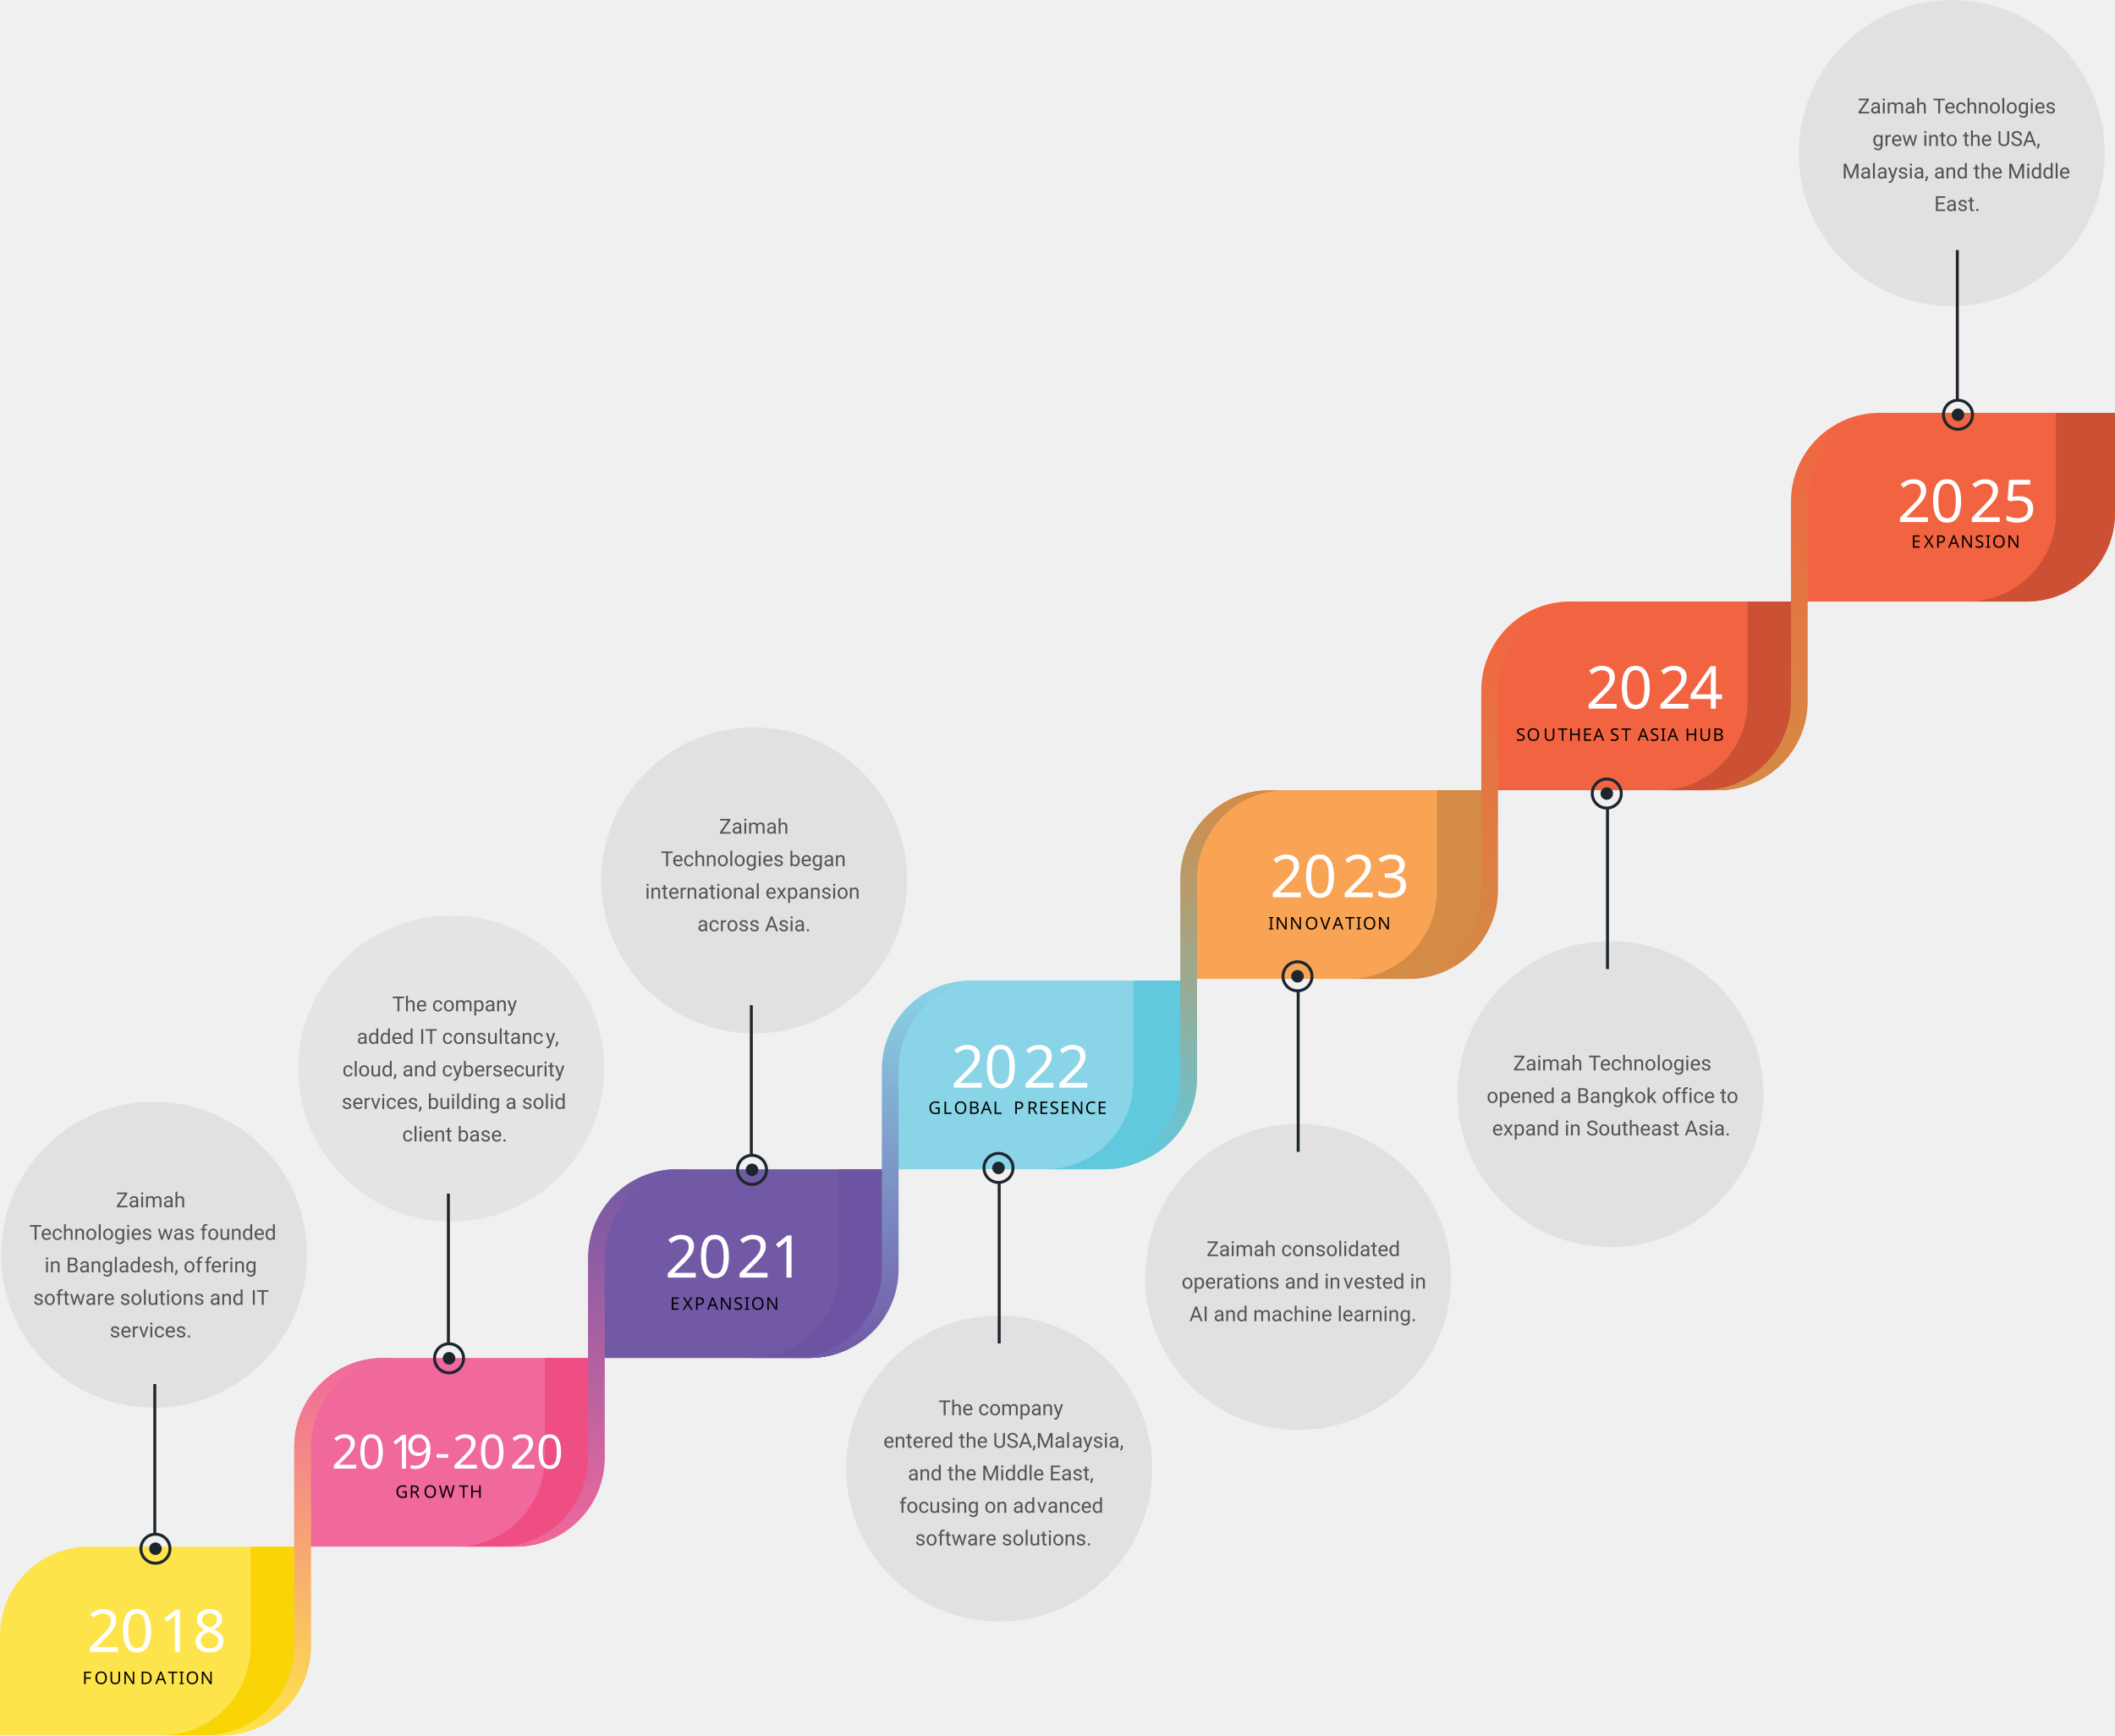
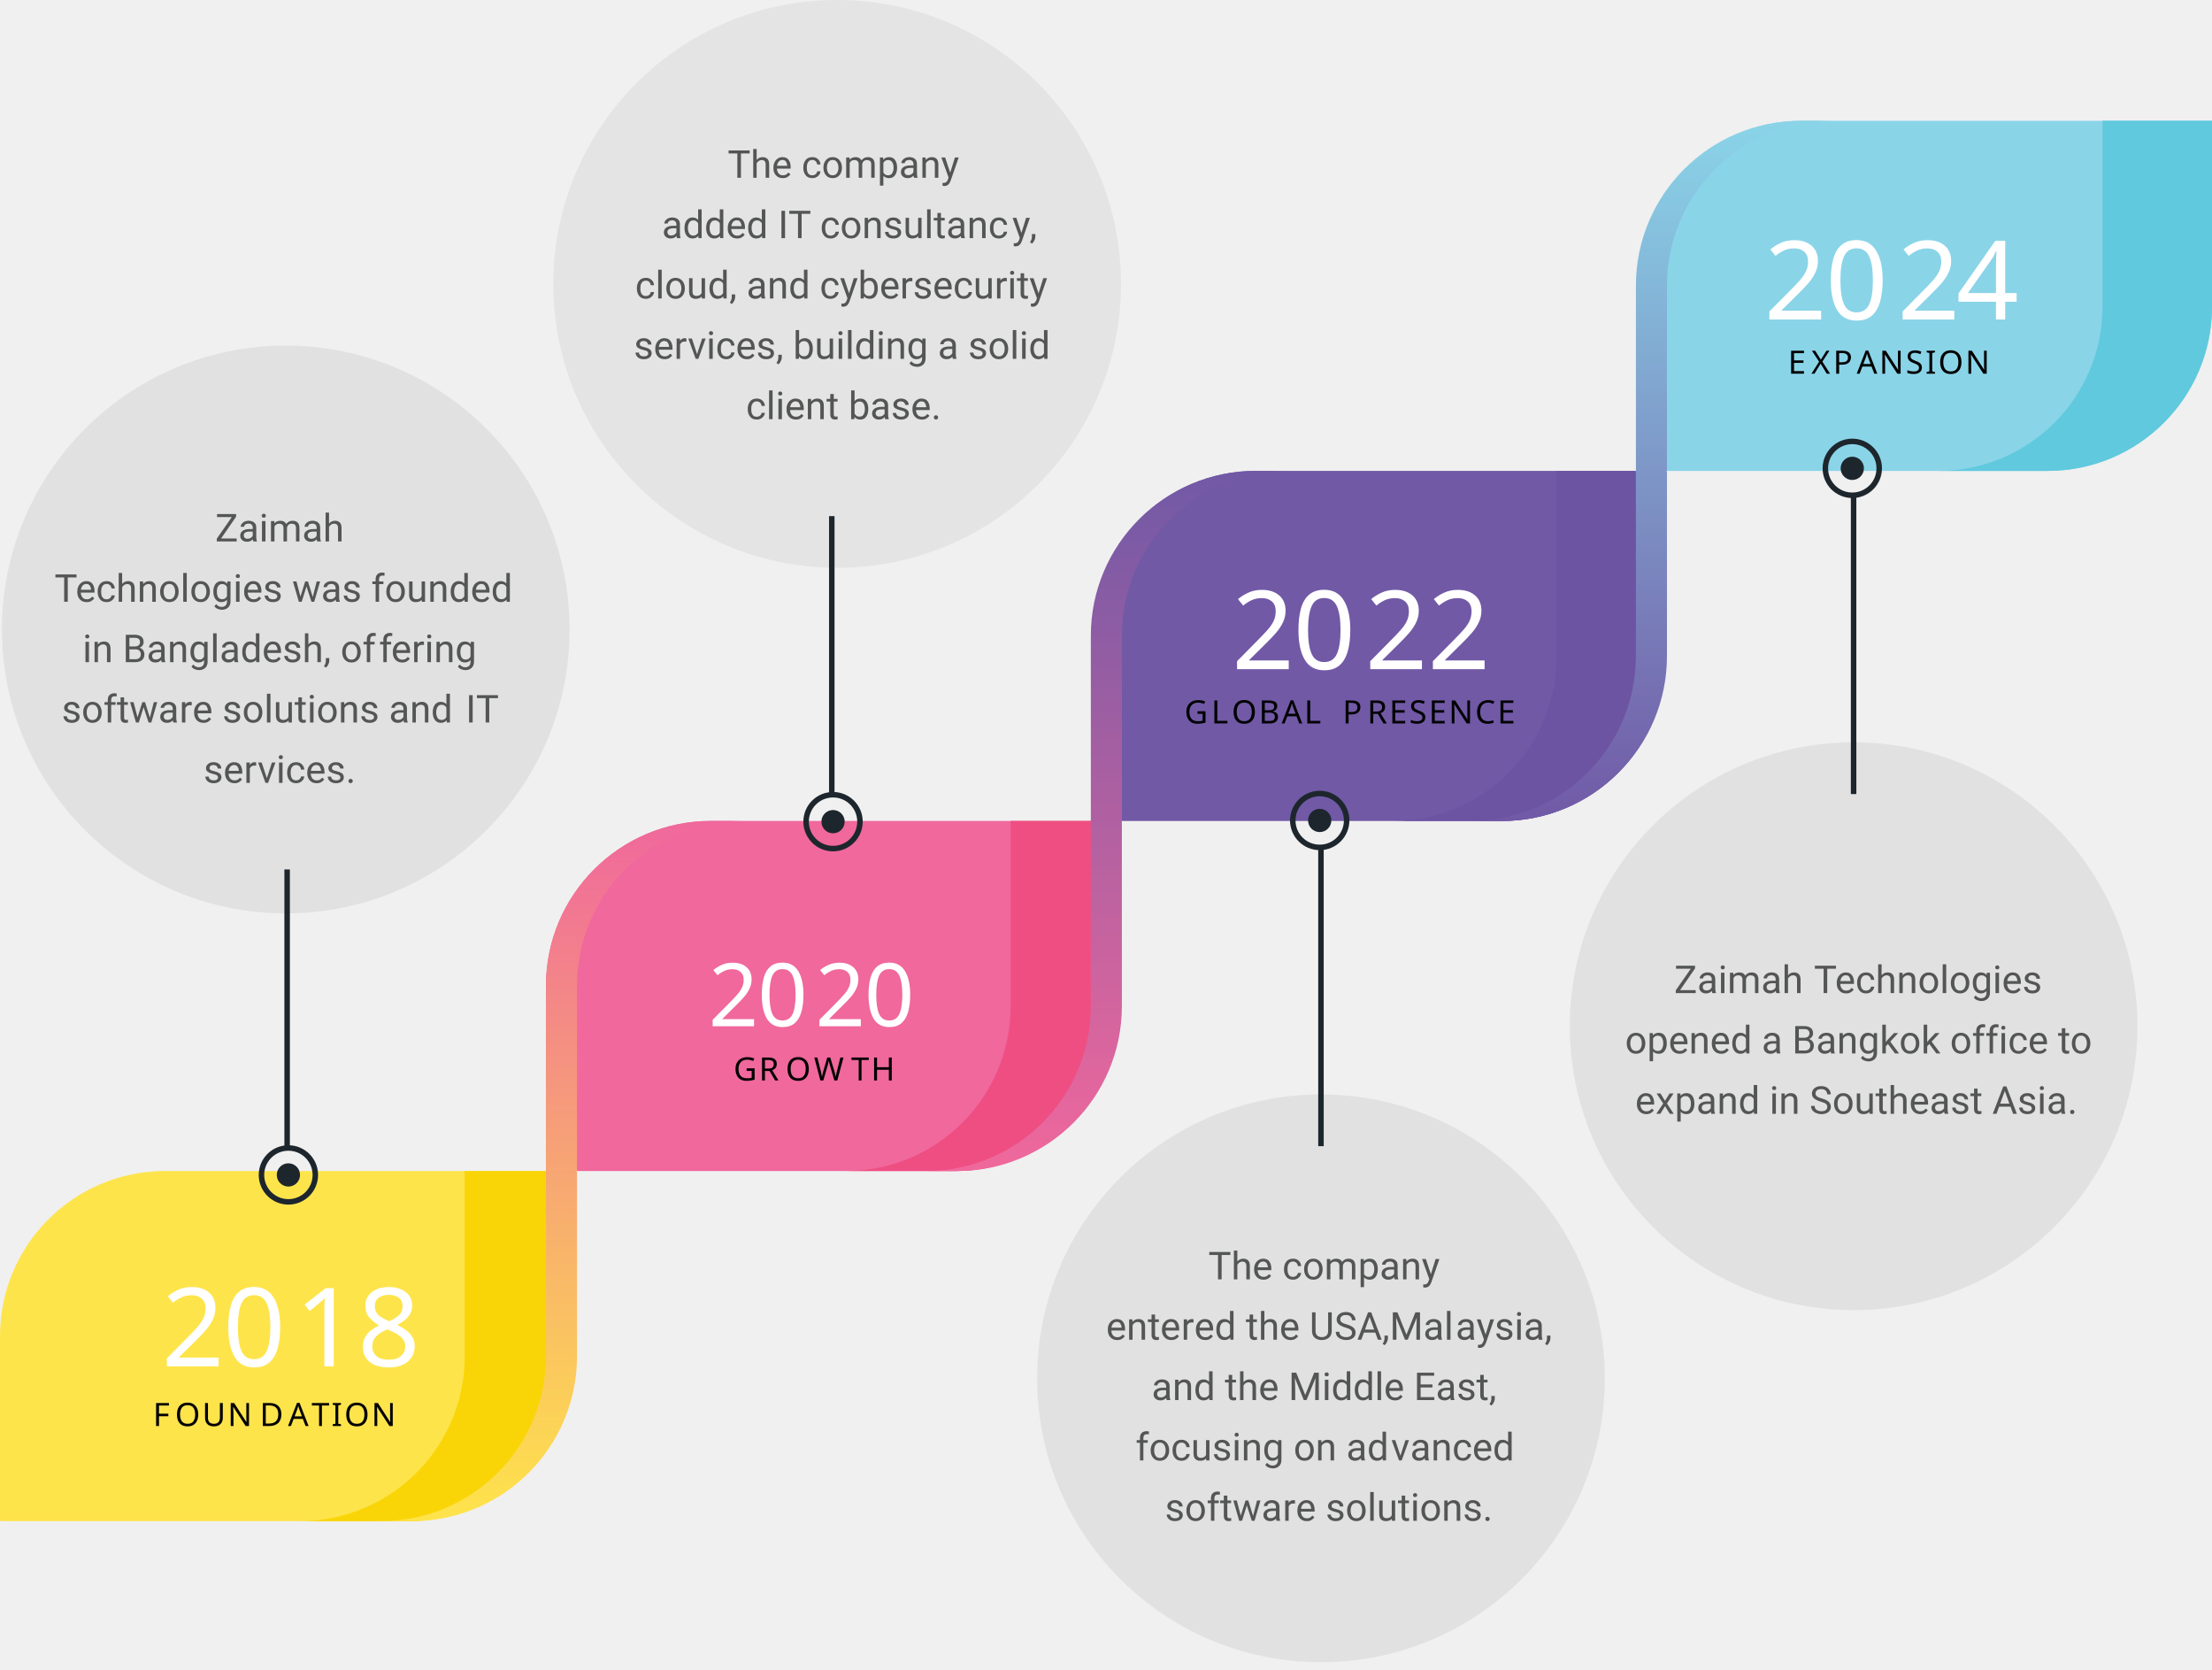
- <svg xmlns="http://www.w3.org/2000/svg" xmlns:xlink="http://www.w3.org/1999/xlink" id="Layer_1" viewBox="0 0 715.19 586.79">
+ <svg xmlns="http://www.w3.org/2000/svg" id="Layer_1" viewBox="0 0 403.21 304.29">
  <defs>
    <style>
      .cls-1 {
        letter-spacing: .05em;
      }

      .cls-2 {
-         fill: #d48b45;
+         fill: #f0689c;
      }

      .cls-3 {
-         fill: #f0689c;
+         fill: #6d54a3;
      }

      .cls-4 {
-         fill: #cb5034;
+         fill: #60c9de;
      }

      .cls-5 {
-         fill: url(#linear-gradient-2);
+         letter-spacing: .05em;
      }

      .cls-6 {
-         fill: #6d54a3;
-       }
- 
-       .cls-7 {
-         fill: #60c9de;
+         letter-spacing: .06em;
+       }
+ 
+       .cls-7, .cls-8 {
+         fill: #545555;
+       }
+ 
+       .cls-7, .cls-9 {
+         opacity: .08;
+       }
+ 
+       .cls-10 {
+         letter-spacing: 0em;
+       }
+ 
+       .cls-11 {
+         letter-spacing: .02em;
      }

      .cls-8 {
-         letter-spacing: .05em;
-       }
- 
-       .cls-9 {
-         letter-spacing: .06em;
-       }
- 
-       .cls-10, .cls-11 {
-         fill: #545555;
-       }
- 
-       .cls-10, .cls-12 {
-         opacity: .08;
-       }
- 
-       .cls-13 {
-         letter-spacing: 0em;
-       }
- 
-       .cls-14 {
-         letter-spacing: -.01em;
-       }
- 
-       .cls-15 {
-         letter-spacing: .02em;
-       }
- 
-       .cls-11 {
        font-family: Roboto-Regular, Roboto;
        font-size: 7px;
      }

+       .cls-12 {
+         letter-spacing: .04em;
+       }
+ 
+       .cls-13 {
+         letter-spacing: .05em;
+       }
+ 
+       .cls-14 {
+         letter-spacing: 0em;
+       }
+ 
+       .cls-15 {
+         fill: #f9d507;
+       }
+ 
      .cls-16 {
+         letter-spacing: 0em;
+       }
+ 
+       .cls-17 {
+         letter-spacing: 0em;
+       }
+ 
+       .cls-18 {
+         fill: #7159a6;
+       }
+ 
+       .cls-19 {
+         letter-spacing: 0em;
+       }
+ 
+       .cls-20 {
        letter-spacing: .04em;
      }

-       .cls-17 {
-         letter-spacing: 0em;
-       }
- 
-       .cls-18 {
-         letter-spacing: 0em;
-       }
- 
-       .cls-19 {
-         letter-spacing: 0em;
-       }
- 
-       .cls-20 {
-         letter-spacing: .05em;
-       }
- 
      .cls-21 {
-         letter-spacing: 0em;
-       }
- 
-       .cls-22 {
-         letter-spacing: 0em;
-       }
- 
-       .cls-23 {
-         fill: #f9d507;
-       }
- 
-       .cls-24 {
-         letter-spacing: 0em;
-       }
- 
-       .cls-25 {
-         letter-spacing: 0em;
-       }
- 
-       .cls-26 {
-         fill: #7159a6;
-       }
- 
-       .cls-27 {
-         fill: #f9a354;
-       }
- 
-       .cls-28 {
-         letter-spacing: 0em;
-       }
- 
-       .cls-29 {
-         letter-spacing: .04em;
-       }
- 
-       .cls-30 {
-         fill: url(#linear-gradient-3);
-       }
- 
-       .cls-31 {
        fill: none;
        stroke: #1d262d;
        stroke-miterlimit: 10;
      }

-       .cls-32 {
+       .cls-22 {
        fill: url(#Degradado_sin_nombre_319);
      }

-       .cls-33 {
-         letter-spacing: 0em;
-       }
- 
-       .cls-34 {
-         letter-spacing: 0em;
-       }
- 
-       .cls-35 {
-         letter-spacing: 0em;
-       }
- 
-       .cls-36 {
-         letter-spacing: 0em;
-       }
- 
-       .cls-37 {
+       .cls-23 {
+         letter-spacing: 0em;
+       }
+ 
+       .cls-24 {
+         letter-spacing: 0em;
+       }
+ 
+       .cls-25 {
        letter-spacing: -.05em;
      }

-       .cls-38 {
+       .cls-26 {
        letter-spacing: .06em;
      }

-       .cls-39 {
+       .cls-27 {
        fill: #010101;
        font-size: 5.88px;
      }

-       .cls-39, .cls-40, .cls-41 {
+       .cls-27, .cls-28, .cls-29 {
        font-family: Montserrat-Light, Montserrat;
        font-weight: 300;
      }

+       .cls-30 {
+         fill: url(#Degradado_sin_nombre_318);
+       }
+ 
+       .cls-31 {
+         fill: #1d262d;
+       }
+ 
+       .cls-32 {
+         fill: #fee44b;
+       }
+ 
+       .cls-33 {
+         letter-spacing: -.01em;
+       }
+ 
+       .cls-34 {
+         fill: #ef4e83;
+       }
+ 
+       .cls-35 {
+         letter-spacing: 0em;
+       }
+ 
+       .cls-36 {
+         letter-spacing: 0em;
+       }
+ 
+       .cls-37 {
+         letter-spacing: .02em;
+       }
+ 
+       .cls-38 {
+         letter-spacing: 0em;
+       }
+ 
+       .cls-39 {
+         letter-spacing: .05em;
+       }
+ 
+       .cls-40 {
+         letter-spacing: 0em;
+       }
+ 
+       .cls-28 {
+         font-size: 16px;
+       }
+ 
+       .cls-28, .cls-29 {
+         fill: #fff;
+       }
+ 
+       .cls-9 {
+         fill: #383838;
+       }
+ 
+       .cls-29 {
+         font-size: 19.96px;
+       }
+ 
+       .cls-41 {
+         letter-spacing: .06em;
+       }
+ 
      .cls-42 {
-         fill: url(#Degradado_sin_nombre_318);
+         letter-spacing: .06em;
      }

      .cls-43 {
-         fill: #1d262d;
+         fill: #8ad4e8;
      }

      .cls-44 {
-         fill: #fee44b;
+         letter-spacing: -.05em;
      }

      .cls-45 {
-         fill: #f26441;
+         letter-spacing: 0em;
      }

      .cls-46 {
+         letter-spacing: -.03em;
+       }
+ 
+       .cls-47 {
        letter-spacing: -.01em;
      }

-       .cls-47 {
-         fill: #ef4e83;
-       }
- 
      .cls-48 {
-         letter-spacing: 0em;
-       }
- 
-       .cls-49 {
-         letter-spacing: 0em;
-       }
- 
-       .cls-50 {
-         letter-spacing: .02em;
-       }
- 
-       .cls-51 {
-         letter-spacing: 0em;
-       }
- 
-       .cls-52 {
-         letter-spacing: .05em;
-       }
- 
-       .cls-53 {
-         letter-spacing: 0em;
-       }
- 
-       .cls-40 {
-         font-size: 16px;
-       }
- 
-       .cls-40, .cls-41 {
-         fill: #fff;
-       }
- 
-       .cls-12 {
-         fill: #383838;
-       }
- 
-       .cls-41 {
-         font-size: 19.96px;
-       }
- 
-       .cls-54 {
-         letter-spacing: .02em;
-       }
- 
-       .cls-55 {
-         letter-spacing: .03em;
-       }
- 
-       .cls-56 {
-         letter-spacing: .06em;
-       }
- 
-       .cls-57 {
-         letter-spacing: .06em;
-       }
- 
-       .cls-58 {
-         fill: url(#linear-gradient);
-       }
- 
-       .cls-59 {
-         fill: #8ad4e8;
-       }
- 
-       .cls-60 {
-         letter-spacing: -.05em;
-       }
- 
-       .cls-61 {
-         letter-spacing: 0em;
-       }
- 
-       .cls-62 {
-         letter-spacing: -.03em;
-       }
- 
-       .cls-63 {
-         letter-spacing: -.01em;
-       }
- 
-       .cls-64 {
        fill: url(#Degradado_sin_nombre_317);
      }
    </style>
-     <linearGradient id="Degradado_sin_nombre_319" data-name="Degradado sin nombre 319" x1="102.34" y1="586.79" x2="102.34" y2="459.19" gradientUnits="userSpaceOnUse">
+     <linearGradient id="Degradado_sin_nombre_319" data-name="Degradado sin nombre 319" x1="102.34" y1="277.22" x2="102.34" y2="149.61" gradientUnits="userSpaceOnUse">
      <stop offset="0" stop-color="#fee44b" />
      <stop offset="1" stop-color="#f0689c" />
    </linearGradient>
-     <linearGradient id="Degradado_sin_nombre_318" data-name="Degradado sin nombre 318" x1="201.66" y1="522.99" x2="201.66" y2="395.39" gradientUnits="userSpaceOnUse">
+     <linearGradient id="Degradado_sin_nombre_318" data-name="Degradado sin nombre 318" x1="201.66" y1="213.41" x2="201.66" y2="85.81" gradientUnits="userSpaceOnUse">
      <stop offset="0" stop-color="#f0689c" />
      <stop offset="1" stop-color="#7159a6" />
    </linearGradient>
-     <linearGradient id="Degradado_sin_nombre_317" data-name="Degradado sin nombre 317" x1="301.03" y1="459.19" x2="301.03" y2="331.59" gradientUnits="userSpaceOnUse">
+     <linearGradient id="Degradado_sin_nombre_317" data-name="Degradado sin nombre 317" x1="301.03" y1="149.61" x2="301.03" y2="22.01" gradientUnits="userSpaceOnUse">
      <stop offset="0" stop-color="#7159a6" />
      <stop offset="1" stop-color="#8ad4e8" />
    </linearGradient>
-     <linearGradient id="linear-gradient" x1="401.94" y1="394.81" x2="401.94" y2="267.2" gradientUnits="userSpaceOnUse">
-       <stop offset="0" stop-color="#60c9de" />
-       <stop offset="1" stop-color="#d48b45" />
-     </linearGradient>
-     <linearGradient id="linear-gradient-2" x1="503.72" y1="331.01" x2="503.72" y2="203.4" gradientUnits="userSpaceOnUse">
-       <stop offset="0" stop-color="#d48b45" />
-       <stop offset="1" stop-color="#f26441" />
-     </linearGradient>
-     <linearGradient id="linear-gradient-3" x1="608.43" y1="267.2" x2="608.43" y2="139.6" xlink:href="#linear-gradient-2" />
  </defs>
-   <circle class="cls-12" cx="337.88" cy="496.6" r="51.74" />
-   <circle class="cls-12" cx="52.09" cy="424.29" r="51.74" />
-   <path class="cls-26" d="M228.97,395.39h74.73v33.86c0,16.53-13.42,29.95-29.95,29.95h-74.73v-33.86c0-16.53,13.42-29.95,29.95-29.95Z" />
-   <path class="cls-44" d="M30.07,522.99h74.4c.11,0,.2.09.2.2v33.53c0,16.6-13.47,30.07-30.07,30.07H.2c-.11,0-.2-.09-.2-.2v-33.53c0-16.6,13.47-30.07,30.07-30.07Z" />
-   <path class="cls-23" d="M104.47,522.99h-19.96c.11,0,.2.09.2.2v33.53c0,16.61-13.46,30.07-30.07,30.07h19.96c16.61,0,30.07-13.46,30.07-30.07v-33.53c0-.11-.09-.2-.2-.2Z" />
-   <path class="cls-59" d="M328.49,331.59h74.73v33.86c0,16.53-13.42,29.95-29.95,29.95h-74.73v-33.86c0-16.53,13.42-29.95,29.95-29.95Z" />
-   <path class="cls-7" d="M383.25,331.59v33.86c0,16.54-13.41,29.95-29.95,29.95h19.96c16.54,0,29.95-13.41,29.95-29.95v-33.86h-19.96Z" />
-   <path class="cls-3" d="M129.56,459.19h74.63v33.75c0,16.58-13.46,30.05-30.05,30.05h-74.63v-33.75c0-16.58,13.46-30.05,30.05-30.05Z" />
-   <path class="cls-47" d="M184.22,459.19v33.75c0,16.59-13.45,30.05-30.05,30.05h19.96c16.59,0,30.05-13.45,30.05-30.05v-33.75h-19.96Z" />
-   <path class="cls-6" d="M283.74,395.39v33.86c0,16.54-13.41,29.95-29.95,29.95h19.96c16.54,0,29.95-13.41,29.95-29.95v-33.86h-19.96Z" />
-   <path class="cls-32" d="M129.57,459.19c-16.59,0-30.05,13.45-30.05,30.05v33.75h-.2c.11,0,.2.09.2.2v33.53c0,16.61-13.46,30.07-30.07,30.07h5.66c16.61,0,30.07-13.46,30.07-30.07v-33.53c0-.11-.09-.2-.2-.2h.2v-33.75c0-16.59,13.45-30.05,30.05-30.05h-5.66Z" />
-   <path class="cls-42" d="M228.89,395.39c-16.59,0-30.05,13.45-30.05,30.05v33.75h-.2c.11,0,.2.09.2.2v33.53c0,16.61-13.46,30.07-30.07,30.07h5.66c16.61,0,30.07-13.46,30.07-30.07v-33.53c0-.11-.09-.2-.2-.2h.2v-33.75c0-16.59,13.45-30.05,30.05-30.05h-5.66Z" />
-   <path class="cls-64" d="M328.25,331.59c-16.59,0-30.05,13.45-30.05,30.05v33.75h-.2c.11,0,.2.09.2.2v33.53c0,16.61-13.46,30.07-30.07,30.07h5.66c16.61,0,30.07-13.46,30.07-30.07v-33.53c0-.11-.09-.2-.2-.2h.2v-33.75c0-16.59,13.45-30.05,30.05-30.05h-5.66Z" />
-   <g>
-     <text class="cls-41" transform="translate(29.47 558.57)">
-       <tspan class="cls-25" x="0" y="0">2</tspan>
-       <tspan class="cls-28" x="11.16" y="0">0</tspan>
+   <circle class="cls-9" cx="52.09" cy="114.72" r="51.74" />
+   <path class="cls-18" d="M228.97,85.81h74.73v33.86c0,16.53-13.42,29.95-29.95,29.95h-74.73v-33.86c0-16.53,13.42-29.95,29.95-29.95Z" />
+   <path class="cls-32" d="M30.07,213.41h74.4c.11,0,.2.09.2.2v33.53c0,16.6-13.47,30.07-30.07,30.07H.2c-.11,0-.2-.09-.2-.2v-33.53c0-16.6,13.47-30.07,30.07-30.07Z" />
+   <path class="cls-15" d="M104.47,213.41h-19.96c.11,0,.2.09.2.2v33.53c0,16.61-13.46,30.07-30.07,30.07h19.96c16.61,0,30.07-13.46,30.07-30.07v-33.53c0-.11-.09-.2-.2-.2Z" />
+   <path class="cls-43" d="M328.49,22.01h74.73v33.86c0,16.53-13.42,29.95-29.95,29.95h-74.73v-33.86c0-16.53,13.42-29.95,29.95-29.95Z" />
+   <path class="cls-4" d="M383.25,22.01v33.86c0,16.54-13.41,29.95-29.95,29.95h19.96c16.54,0,29.95-13.41,29.95-29.95V22.01h-19.96Z" />
+   <path class="cls-2" d="M129.56,149.61h74.63v33.75c0,16.58-13.46,30.05-30.05,30.05h-74.63v-33.75c0-16.58,13.46-30.05,30.05-30.05Z" />
+   <path class="cls-34" d="M184.22,149.61v33.75c0,16.59-13.45,30.05-30.05,30.05h19.96c16.59,0,30.05-13.45,30.05-30.05v-33.75h-19.96Z" />
+   <path class="cls-3" d="M283.74,85.81v33.86c0,16.54-13.41,29.95-29.95,29.95h19.96c16.54,0,29.95-13.41,29.95-29.95v-33.86h-19.96Z" />
+   <path class="cls-22" d="M129.57,149.61c-16.59,0-30.05,13.45-30.05,30.05v33.75h-.2c.11,0,.2.09.2.2v33.53c0,16.61-13.46,30.07-30.07,30.07h5.66c16.61,0,30.07-13.46,30.07-30.07v-33.53c0-.11-.09-.2-.2-.2h.2v-33.75c0-16.59,13.45-30.05,30.05-30.05h-5.66Z" />
+   <path class="cls-30" d="M228.89,85.81c-16.59,0-30.05,13.45-30.05,30.05v33.75h-.2c.11,0,.2.09.2.2v33.53c0,16.61-13.46,30.07-30.07,30.07h5.66c16.61,0,30.07-13.46,30.07-30.07v-33.53c0-.11-.09-.2-.2-.2h.2v-33.75c0-16.59,13.45-30.05,30.05-30.05h-5.66Z" />
+   <path class="cls-48" d="M328.25,22.01c-16.59,0-30.05,13.45-30.05,30.05v33.75h-.2c.11,0,.2.09.2.2v33.53c0,16.61-13.46,30.07-30.07,30.07h5.66c16.61,0,30.07-13.46,30.07-30.07v-33.53c0-.11-.09-.2-.2-.2h.2v-33.75c0-16.59,13.45-30.05,30.05-30.05h-5.66Z" />
+   <g>
+     <text class="cls-29" transform="translate(29.47 249)">
+       <tspan class="cls-17" x="0" y="0">2</tspan>
+       <tspan class="cls-19" x="11.16" y="0">0</tspan>
      <tspan x="24.28" y="0">18</tspan>
    </text>
-     <text class="cls-39" transform="translate(27.89 569.46)">
-       <tspan class="cls-8" x="0" y="0">F</tspan>
-       <tspan class="cls-38" x="4.01" y="0">OUN</tspan>
-       <tspan class="cls-52" x="19.46" y="0">D</tspan>
-       <tspan class="cls-50" x="24.61" y="0">A</tspan>
-       <tspan class="cls-38" x="28.9" y="0">TION</tspan>
-     </text>
-   </g>
-   <g>
-     <text class="cls-40" transform="translate(112.14 496.6)">
-       <tspan class="cls-36" x="0" y="0">2</tspan>
-       <tspan class="cls-48" x="8.94" y="0">0</tspan>
-       <tspan class="cls-33" x="19.46" y="0">1</tspan>
-       <tspan class="cls-35" x="25.1" y="0">9</tspan>
-       <tspan class="cls-14" x="34.88" y="0">-</tspan>
-       <tspan class="cls-61" x="40.8" y="0">2</tspan>
-       <tspan class="cls-48" x="49.74" y="0">0</tspan>
-       <tspan class="cls-36" x="60.26" y="0">2</tspan>
-       <tspan class="cls-24" x="69.2" y="0">0</tspan>
-     </text>
-     <text class="cls-39" transform="translate(133.71 506.48)">
-       <tspan class="cls-38" x="0" y="0">GR</tspan>
-       <tspan class="cls-16" x="9.49" y="0">O</tspan>
-       <tspan class="cls-9" x="14.65" y="0">W</tspan>
-       <tspan class="cls-38" x="21.44" y="0">TH</tspan>
-     </text>
-   </g>
-   <g>
-     <text class="cls-41" transform="translate(224.88 432.01)">
-       <tspan class="cls-17" x="0" y="0">2</tspan>
-       <tspan class="cls-18" x="11.16" y="0">0</tspan>
-       <tspan x="24.28" y="0">21</tspan>
-     </text>
-     <text class="cls-39" transform="translate(226.59 442.9)">
-       <tspan class="cls-8" x="0" y="0">E</tspan>
-       <tspan class="cls-29" x="4.24" y="0">X</tspan>
-       <tspan class="cls-15" x="8.22" y="0">P</tspan>
-       <tspan class="cls-56" x="12.52" y="0">ANSION</tspan>
-     </text>
-   </g>
-   <g>
-     <text class="cls-41" transform="translate(321.58 367.8)">
-       <tspan class="cls-53" x="0" y="0">2</tspan>
-       <tspan class="cls-13" x="11.16" y="0">0</tspan>
+     <text class="cls-27" transform="translate(27.89 259.88)">
+       <tspan class="cls-5" x="0" y="0">F</tspan>
+       <tspan class="cls-26" x="4.01" y="0">OUN</tspan>
+       <tspan class="cls-39" x="19.46" y="0">D</tspan>
+       <tspan class="cls-37" x="24.61" y="0">A</tspan>
+       <tspan class="cls-26" x="28.9" y="0">TION</tspan>
+     </text>
+   </g>
+   <g>
+     <text class="cls-28" transform="translate(129.14 187.02)">
+       <tspan class="cls-24" x="0" y="0">2</tspan>
+       <tspan class="cls-35" x="8.94" y="0">0</tspan>
+       <tspan class="cls-45" x="19.46" y="0">2</tspan>
+       <tspan class="cls-16" x="28.4" y="0">0</tspan>
+     </text>
+     <text class="cls-27" transform="translate(133.71 196.91)">
+       <tspan class="cls-26" x="0" y="0">GR</tspan>
+       <tspan class="cls-12" x="9.49" y="0">O</tspan>
+       <tspan class="cls-6" x="14.65" y="0">W</tspan>
+       <tspan class="cls-26" x="21.44" y="0">TH</tspan>
+     </text>
+   </g>
+   <g>
+     <text class="cls-29" transform="translate(321.58 58.22)">
+       <tspan class="cls-40" x="0" y="0">2</tspan>
+       <tspan class="cls-10" x="11.16" y="0">0</tspan>
+       <tspan class="cls-46" x="24.28" y="0">2</tspan>
+       <tspan class="cls-14" x="35" y="0">4</tspan>
+     </text>
+     <text class="cls-27" transform="translate(325.93 68.1)">
+       <tspan class="cls-5" x="0" y="0">E</tspan>
+       <tspan class="cls-20" x="4.24" y="0">X</tspan>
+       <tspan class="cls-11" x="8.22" y="0">P</tspan>
+       <tspan class="cls-41" x="12.52" y="0">ANSION</tspan>
+     </text>
+   </g>
+   <g>
+     <text class="cls-29" transform="translate(224.54 121.95)">
+       <tspan class="cls-40" x="0" y="0">2</tspan>
+       <tspan class="cls-10" x="11.16" y="0">0</tspan>
      <tspan x="24.28" y="0">22</tspan>
    </text>
-     <text class="cls-39" transform="translate(313.93 376.68)">
-       <tspan class="cls-56" x="0" y="0">G</tspan>
-       <tspan class="cls-20" x="4.9" y="0">L</tspan>
-       <tspan class="cls-57" x="8.61" y="0">OBAL </tspan>
+     <text class="cls-27" transform="translate(215.9 131.84)">
+       <tspan class="cls-41" x="0" y="0">G</tspan>
+       <tspan class="cls-13" x="4.9" y="0">L</tspan>
+       <tspan class="cls-42" x="8.61" y="0">OBAL </tspan>
      <tspan class="cls-1" x="28.83" y="0">P</tspan>
-       <tspan class="cls-57" x="33.33" y="0">RESENCE</tspan>
-     </text>
-   </g>
-   <path class="cls-27" d="M429.4,267.2h74.73v33.86c0,16.53-13.42,29.95-29.95,29.95h-74.73v-33.86c0-16.53,13.42-29.95,29.95-29.95Z" />
-   <path class="cls-2" d="M485.93,267.2v33.86c0,16.54-13.41,29.95-29.95,29.95h19.96c16.54,0,29.95-13.41,29.95-29.95v-33.86h-19.96Z" />
-   <path class="cls-58" d="M429.17,267.2c-16.59,0-30.05,13.45-30.05,30.05v33.75h-.2c.11,0,.2.09.2.2v33.53c0,16.61-13.46,30.07-30.07,30.07h5.66c16.61,0,30.07-13.46,30.07-30.07v-33.53c0-.11-.09-.2-.2-.2h.2v-33.75c0-16.59,13.45-30.05,30.05-30.05h-5.66Z" />
-   <g>
-     <text class="cls-41" transform="translate(429.49 303.41)">
-       <tspan class="cls-53" x="0" y="0">2</tspan>
-       <tspan class="cls-13" x="11.16" y="0">0</tspan>
-       <tspan x="24.28" y="0">23</tspan>
-     </text>
-     <text class="cls-39" transform="translate(428.85 314.3)">
-       <tspan class="cls-57" x="0" y="0">INN</tspan>
-       <tspan class="cls-16" x="12.37" y="0">O</tspan>
-       <tspan class="cls-54" x="17.53" y="0">V</tspan>
-       <tspan class="cls-55" x="21.71" y="0">A</tspan>
-       <tspan class="cls-56" x="26.01" y="0">TION</tspan>
-     </text>
-   </g>
-   <path class="cls-45" d="M535.18,203.4h74.73v33.86c0,16.53-13.42,29.95-29.95,29.95h-74.73v-33.86c0-16.53,13.42-29.95,29.95-29.95Z" />
-   <path class="cls-4" d="M590.94,203.4v33.86c0,16.54-13.41,29.95-29.95,29.95h19.96c16.54,0,29.95-13.41,29.95-29.95v-33.86h-19.96Z" />
-   <path class="cls-5" d="M530.95,203.4c-16.59,0-30.05,13.45-30.05,30.05v33.75h-.2c.11,0,.2.09.2.2v33.53c0,16.61-13.46,30.07-30.07,30.07h5.66c16.61,0,30.07-13.46,30.07-30.07v-33.53c0-.11-.09-.2-.2-.2h.2v-33.75c0-16.59,13.45-30.05,30.05-30.05h-5.66Z" />
-   <g>
-     <text class="cls-41" transform="translate(536.27 239.61)">
-       <tspan class="cls-53" x="0" y="0">2</tspan>
-       <tspan class="cls-13" x="11.16" y="0">0</tspan>
-       <tspan class="cls-62" x="24.28" y="0">2</tspan>
-       <tspan class="cls-21" x="35" y="0">4</tspan>
-     </text>
-     <text class="cls-39" transform="translate(512.63 250.5)">
-       <tspan class="cls-56" x="0" y="0">SO</tspan>
-       <tspan class="cls-20" x="9.22" y="0">U</tspan>
-       <tspan class="cls-56" x="14.15" y="0">THEA</tspan>
-       <tspan class="cls-1" x="31.75" y="0">S</tspan>
-       <tspan class="cls-56" x="35.63" y="0">T ASIA HUB</tspan>
-     </text>
-   </g>
-   <g>
-     <line class="cls-31" x1="337.88" y1="399.83" x2="337.88" y2="454.28" />
-     <path class="cls-31" d="M342.55,394.93c0,2.71-2.2,4.91-4.91,4.91s-4.91-2.2-4.91-4.91,2.2-4.91,4.91-4.91,4.91,2.2,4.91,4.91Z" />
-     <path class="cls-43" d="M339.76,394.93c0,1.17-.95,2.12-2.12,2.12s-2.12-.95-2.12-2.12.95-2.12,2.12-2.12,2.12.95,2.12,2.12Z" />
-   </g>
-   <g>
-     <line class="cls-31" x1="52.34" y1="518.79" x2="52.34" y2="468.02" />
-     <circle class="cls-31" cx="52.57" cy="523.7" r="4.91" />
-     <circle class="cls-43" cx="52.57" cy="523.7" r="2.12" />
-   </g>
-   <text class="cls-11" transform="translate(39.22 408.24)">
+       <tspan class="cls-42" x="33.33" y="0">RESENCE</tspan>
+     </text>
+   </g>
+   <g>
+     <line class="cls-21" x1="52.34" y1="209.21" x2="52.34" y2="158.45" />
+     <circle class="cls-21" cx="52.57" cy="214.12" r="4.91" />
+     <circle class="cls-31" cx="52.57" cy="214.12" r="2.12" />
+   </g>
+   <text class="cls-8" transform="translate(39.22 98.67)">
    <tspan x="0" y="0">Zaimah</tspan>
    <tspan x="-31.03" y="11"> </tspan>
-     <tspan class="cls-37" x="-29.29" y="11">T</tspan>
+     <tspan class="cls-25" x="-29.29" y="11">T</tspan>
    <tspan x="-25.44" y="11">echnologies was founded </tspan>
    <tspan x="-24.17" y="22">in Bangladesh, of</tspan>
-     <tspan class="cls-46" x="29.86" y="22">f</tspan>
+     <tspan class="cls-33" x="29.86" y="22">f</tspan>
    <tspan x="32.08" y="22">ering </tspan>
    <tspan x="-27.98" y="33">softwa</tspan>
-     <tspan class="cls-34" x="-6.54" y="33">r</tspan>
+     <tspan class="cls-23" x="-6.54" y="33">r</tspan>
    <tspan x="-4.15" y="33">e solutions and </tspan>
-     <tspan class="cls-63" x="45.66" y="33">I</tspan>
+     <tspan class="cls-47" x="45.66" y="33">I</tspan>
    <tspan x="47.54" y="33">T </tspan>
    <tspan x="-2.12" y="44">se</tspan>
-     <tspan class="cls-49" x="5.21" y="44">r</tspan>
+     <tspan class="cls-36" x="5.21" y="44">r</tspan>
    <tspan x="7.72" y="44">vices.</tspan>
  </text>
  <g>
-     <circle class="cls-10" cx="152.6" cy="361.32" r="51.74" />
-     <text class="cls-11" transform="translate(132.64 341.98)">
+     <circle class="cls-7" cx="152.6" cy="51.74" r="51.74" />
+     <text class="cls-8" transform="translate(132.64 32.4)">
      <tspan x="0" y="0">The company</tspan>
      <tspan x="-13.74" y="11" xml:space="preserve"> added </tspan>
-       <tspan class="cls-63" x="9.18" y="11">I</tspan>
+       <tspan class="cls-47" x="9.18" y="11">I</tspan>
      <tspan x="11.06" y="11">T consultanc</tspan>
-       <tspan class="cls-60" x="51.86" y="11">y</tspan>
+       <tspan class="cls-44" x="51.86" y="11">y</tspan>
      <tspan x="55.02" y="11">, </tspan>
      <tspan x="-16.86" y="22">cloud, and cybersecurity </tspan>
      <tspan x="-17.12" y="33">se</tspan>
-       <tspan class="cls-49" x="-9.79" y="33">r</tspan>
+       <tspan class="cls-36" x="-9.79" y="33">r</tspan>
      <tspan x="-7.28" y="33">vices, building a solid </tspan>
      <tspan x="3.35" y="44">client base.</tspan>
    </text>
    <g>
-       <line class="cls-31" x1="151.62" y1="454.41" x2="151.62" y2="403.64" />
-       <circle class="cls-31" cx="151.85" cy="459.31" r="4.91" />
-       <circle class="cls-43" cx="151.85" cy="459.31" r="2.12" />
+       <line class="cls-21" x1="151.62" y1="144.83" x2="151.62" y2="94.06" />
+       <circle class="cls-21" cx="151.85" cy="149.74" r="4.91" />
+       <circle class="cls-31" cx="151.85" cy="149.74" r="2.12" />
    </g>
  </g>
-   <g>
-     <circle class="cls-12" cx="255.04" cy="297.71" r="51.74" />
+   <circle class="cls-9" cx="337.88" cy="187.02" r="51.74" />
+   <g>
+     <line class="cls-21" x1="337.88" y1="90.26" x2="337.88" y2="144.71" />
+     <path class="cls-21" d="M342.55,85.35c0,2.71-2.2,4.91-4.91,4.91s-4.91-2.2-4.91-4.91,2.2-4.91,4.91-4.91,4.91,2.2,4.91,4.91Z" />
+     <path class="cls-31" d="M339.76,85.35c0,1.17-.95,2.12-2.12,2.12s-2.12-.95-2.12-2.12.95-2.12,2.12-2.12,2.12.95,2.12,2.12Z" />
+   </g>
+   <g>
+     <circle class="cls-9" cx="240.79" cy="251.19" r="51.74" />
    <g>
-       <line class="cls-31" x1="254.06" y1="390.67" x2="254.06" y2="339.91" />
-       <circle class="cls-31" cx="254.29" cy="395.58" r="4.91" />
-       <circle class="cls-43" cx="254.29" cy="395.58" r="2.12" />
+       <line class="cls-21" x1="240.79" y1="154.43" x2="240.79" y2="208.88" />
+       <path class="cls-21" d="M245.47,149.52c0,2.71-2.2,4.91-4.91,4.91s-4.91-2.2-4.91-4.91,2.2-4.91,4.91-4.91,4.91,2.2,4.91,4.91Z" />
+       <path class="cls-31" d="M242.68,149.52c0,1.17-.95,2.12-2.12,2.12s-2.12-.95-2.12-2.12.95-2.12,2.12-2.12,2.12.95,2.12,2.12Z" />
    </g>
-   </g>
-   <text class="cls-11" transform="translate(243.17 281.89)">
+     <text class="cls-8" transform="translate(220.26 233.15)">
+       <tspan x="0" y="0">The company</tspan>
+       <tspan x="-20.37" y="11" xml:space="preserve"> ente</tspan>
+       <tspan class="cls-23" x="-4.97" y="11">r</tspan>
+       <tspan x="-2.58" y="11">ed the USA,Mal</tspan>
+       <tspan class="cls-38" x="45.06" y="11">a</tspan>
+       <tspan x="48.85" y="11">ysia, </tspan>
+       <tspan x="-10.35" y="22">and the Middle East, </tspan>
+       <tspan x="-13.26" y="33">focusing on ad</tspan>
+       <tspan class="cls-38" x="33.31" y="33">v</tspan>
+       <tspan x="36.78" y="33">anced</tspan>
+       <tspan x="-9.66" y="44" xml:space="preserve"> softwa</tspan>
+       <tspan class="cls-23" x="13.53" y="44">r</tspan>
+       <tspan x="15.92" y="44">e solutions.</tspan>
+     </text>
+   </g>
+   <text class="cls-8" transform="translate(305.17 180.98)">
    <tspan x="0" y="0">Zaimah </tspan>
-     <tspan class="cls-37" x="-19.68" y="11">T</tspan>
-     <tspan x="-15.83" y="11">echnologies began </tspan>
-     <tspan x="-25.05" y="22">international expansion </tspan>
-     <tspan x="-7.38" y="33">ac</tspan>
-     <tspan class="cls-22" x=".13" y="33">r</tspan>
-     <tspan x="2.51" y="33">oss Asia.</tspan>
-   </text>
-   <text class="cls-11" transform="translate(317.34 478.56)">
-     <tspan x="0" y="0">The company</tspan>
-     <tspan x="-20.37" y="11" xml:space="preserve"> ente</tspan>
-     <tspan class="cls-34" x="-4.97" y="11">r</tspan>
-     <tspan x="-2.58" y="11">ed the USA,Mal</tspan>
-     <tspan class="cls-51" x="45.06" y="11">a</tspan>
-     <tspan x="48.85" y="11">ysia, </tspan>
-     <tspan x="-10.35" y="22">and the Middle East, </tspan>
-     <tspan x="-13.26" y="33">focusing on ad</tspan>
-     <tspan class="cls-51" x="33.31" y="33">v</tspan>
-     <tspan x="36.78" y="33">anced</tspan>
-     <tspan x="-9.66" y="44" xml:space="preserve"> softwa</tspan>
-     <tspan class="cls-34" x="13.53" y="44">r</tspan>
-     <tspan x="15.92" y="44">e solutions.</tspan>
-   </text>
-   <circle class="cls-12" cx="438.98" cy="431.8" r="51.74" />
-   <g>
-     <line class="cls-31" x1="438.98" y1="335.04" x2="438.98" y2="389.49" />
-     <path class="cls-31" d="M443.66,330.13c0,2.71-2.2,4.91-4.91,4.91s-4.91-2.2-4.91-4.91,2.2-4.91,4.91-4.91,4.91,2.2,4.91,4.91Z" />
-     <path class="cls-43" d="M440.87,330.13c0,1.17-.95,2.12-2.12,2.12s-2.12-.95-2.12-2.12.95-2.12,2.12-2.12,2.12.95,2.12,2.12Z" />
-   </g>
-   <text class="cls-11" transform="translate(407.99 424.76)">
-     <tspan x="0" y="0">Zaimah consolidated </tspan>
-     <tspan x="-8.44" y="11">operations and in</tspan>
-     <tspan class="cls-19" x="46.25" y="11">v</tspan>
-     <tspan x="49.73" y="11">ested in </tspan>
-     <tspan x="-5.82" y="22">AI and machine learning.</tspan>
-   </text>
-   <circle class="cls-12" cx="544.57" cy="369.99" r="51.74" />
-   <g>
-     <line class="cls-31" x1="543.57" y1="273.23" x2="543.57" y2="327.68" />
-     <path class="cls-31" d="M548.24,268.33c0,2.71-2.2,4.91-4.91,4.91s-4.91-2.2-4.91-4.91,2.2-4.91,4.91-4.91,4.91,2.2,4.91,4.91Z" />
-     <path class="cls-43" d="M545.46,268.33c0,1.17-.95,2.12-2.12,2.12s-2.12-.95-2.12-2.12.95-2.12,2.12-2.12,2.12.95,2.12,2.12Z" />
-   </g>
-   <text class="cls-11" transform="translate(511.66 361.95)">
-     <tspan x="0" y="0">Zaimah </tspan>
-     <tspan class="cls-37" x="25.48" y="0">T</tspan>
+     <tspan class="cls-25" x="25.48" y="0">T</tspan>
    <tspan x="29.33" y="0">echnologies </tspan>
    <tspan x="-8.95" y="11">opened a Bangkok office to </tspan>
    <tspan x="-7.1" y="22">expand in Southeast Asia.</tspan>
  </text>
-   <path class="cls-45" d="M640.46,139.6h74.73v33.86c0,16.53-13.42,29.95-29.95,29.95h-74.73v-33.86c0-16.53,13.42-29.95,29.95-29.95Z" />
-   <path class="cls-4" d="M695.22,139.6v33.86c0,16.54-13.41,29.95-29.95,29.95h19.96c16.54,0,29.95-13.41,29.95-29.95v-33.86h-19.96Z" />
-   <path class="cls-30" d="M635.66,139.6c-16.59,0-30.05,13.45-30.05,30.05v33.75h-.2c.11,0,.2.09.2.2v33.53c0,16.61-13.46,30.07-30.07,30.07h5.66c16.61,0,30.07-13.46,30.07-30.07v-33.53c0-.11-.09-.2-.2-.2h.2v-33.75c0-16.59,13.45-30.05,30.05-30.05h-5.66Z" />
-   <g>
-     <text class="cls-41" transform="translate(641.55 176.52)">
-       <tspan class="cls-53" x="0" y="0">2</tspan>
-       <tspan class="cls-13" x="11.16" y="0">0</tspan>
-       <tspan x="24.28" y="0">25</tspan>
-     </text>
-     <text class="cls-39" transform="translate(646.28 185.21)">
-       <tspan class="cls-8" x="0" y="0">E</tspan>
-       <tspan class="cls-29" x="4.24" y="0">X</tspan>
-       <tspan class="cls-15" x="8.22" y="0">P</tspan>
-       <tspan class="cls-56" x="12.52" y="0">ANSION</tspan>
-     </text>
-   </g>
-   <text class="cls-11" transform="translate(628.16 38.35)">
-     <tspan x="0" y="0">Zaimah </tspan>
-     <tspan class="cls-37" x="25.48" y="0">T</tspan>
-     <tspan x="29.33" y="0">echnologies </tspan>
-     <tspan x="4.98" y="11">g</tspan>
-     <tspan class="cls-34" x="8.96" y="11">r</tspan>
-     <tspan x="11.34" y="11">ew into the USA, </tspan>
-     <tspan x="-5.26" y="22">Mal</tspan>
-     <tspan class="cls-51" x="6.44" y="22">a</tspan>
-     <tspan x="10.23" y="22">ysia, and the Middle </tspan>
-     <tspan x="25.9" y="33">East.</tspan>
-   </text>
-   <circle class="cls-12" cx="659.98" cy="51.74" r="51.74" />
-   <g>
-     <line class="cls-31" x1="661.87" y1="135.35" x2="661.87" y2="84.58" />
-     <circle class="cls-31" cx="662.1" cy="140.25" r="4.91" />
-     <circle class="cls-43" cx="662.1" cy="140.25" r="2.12" />
-   </g>
</svg>
